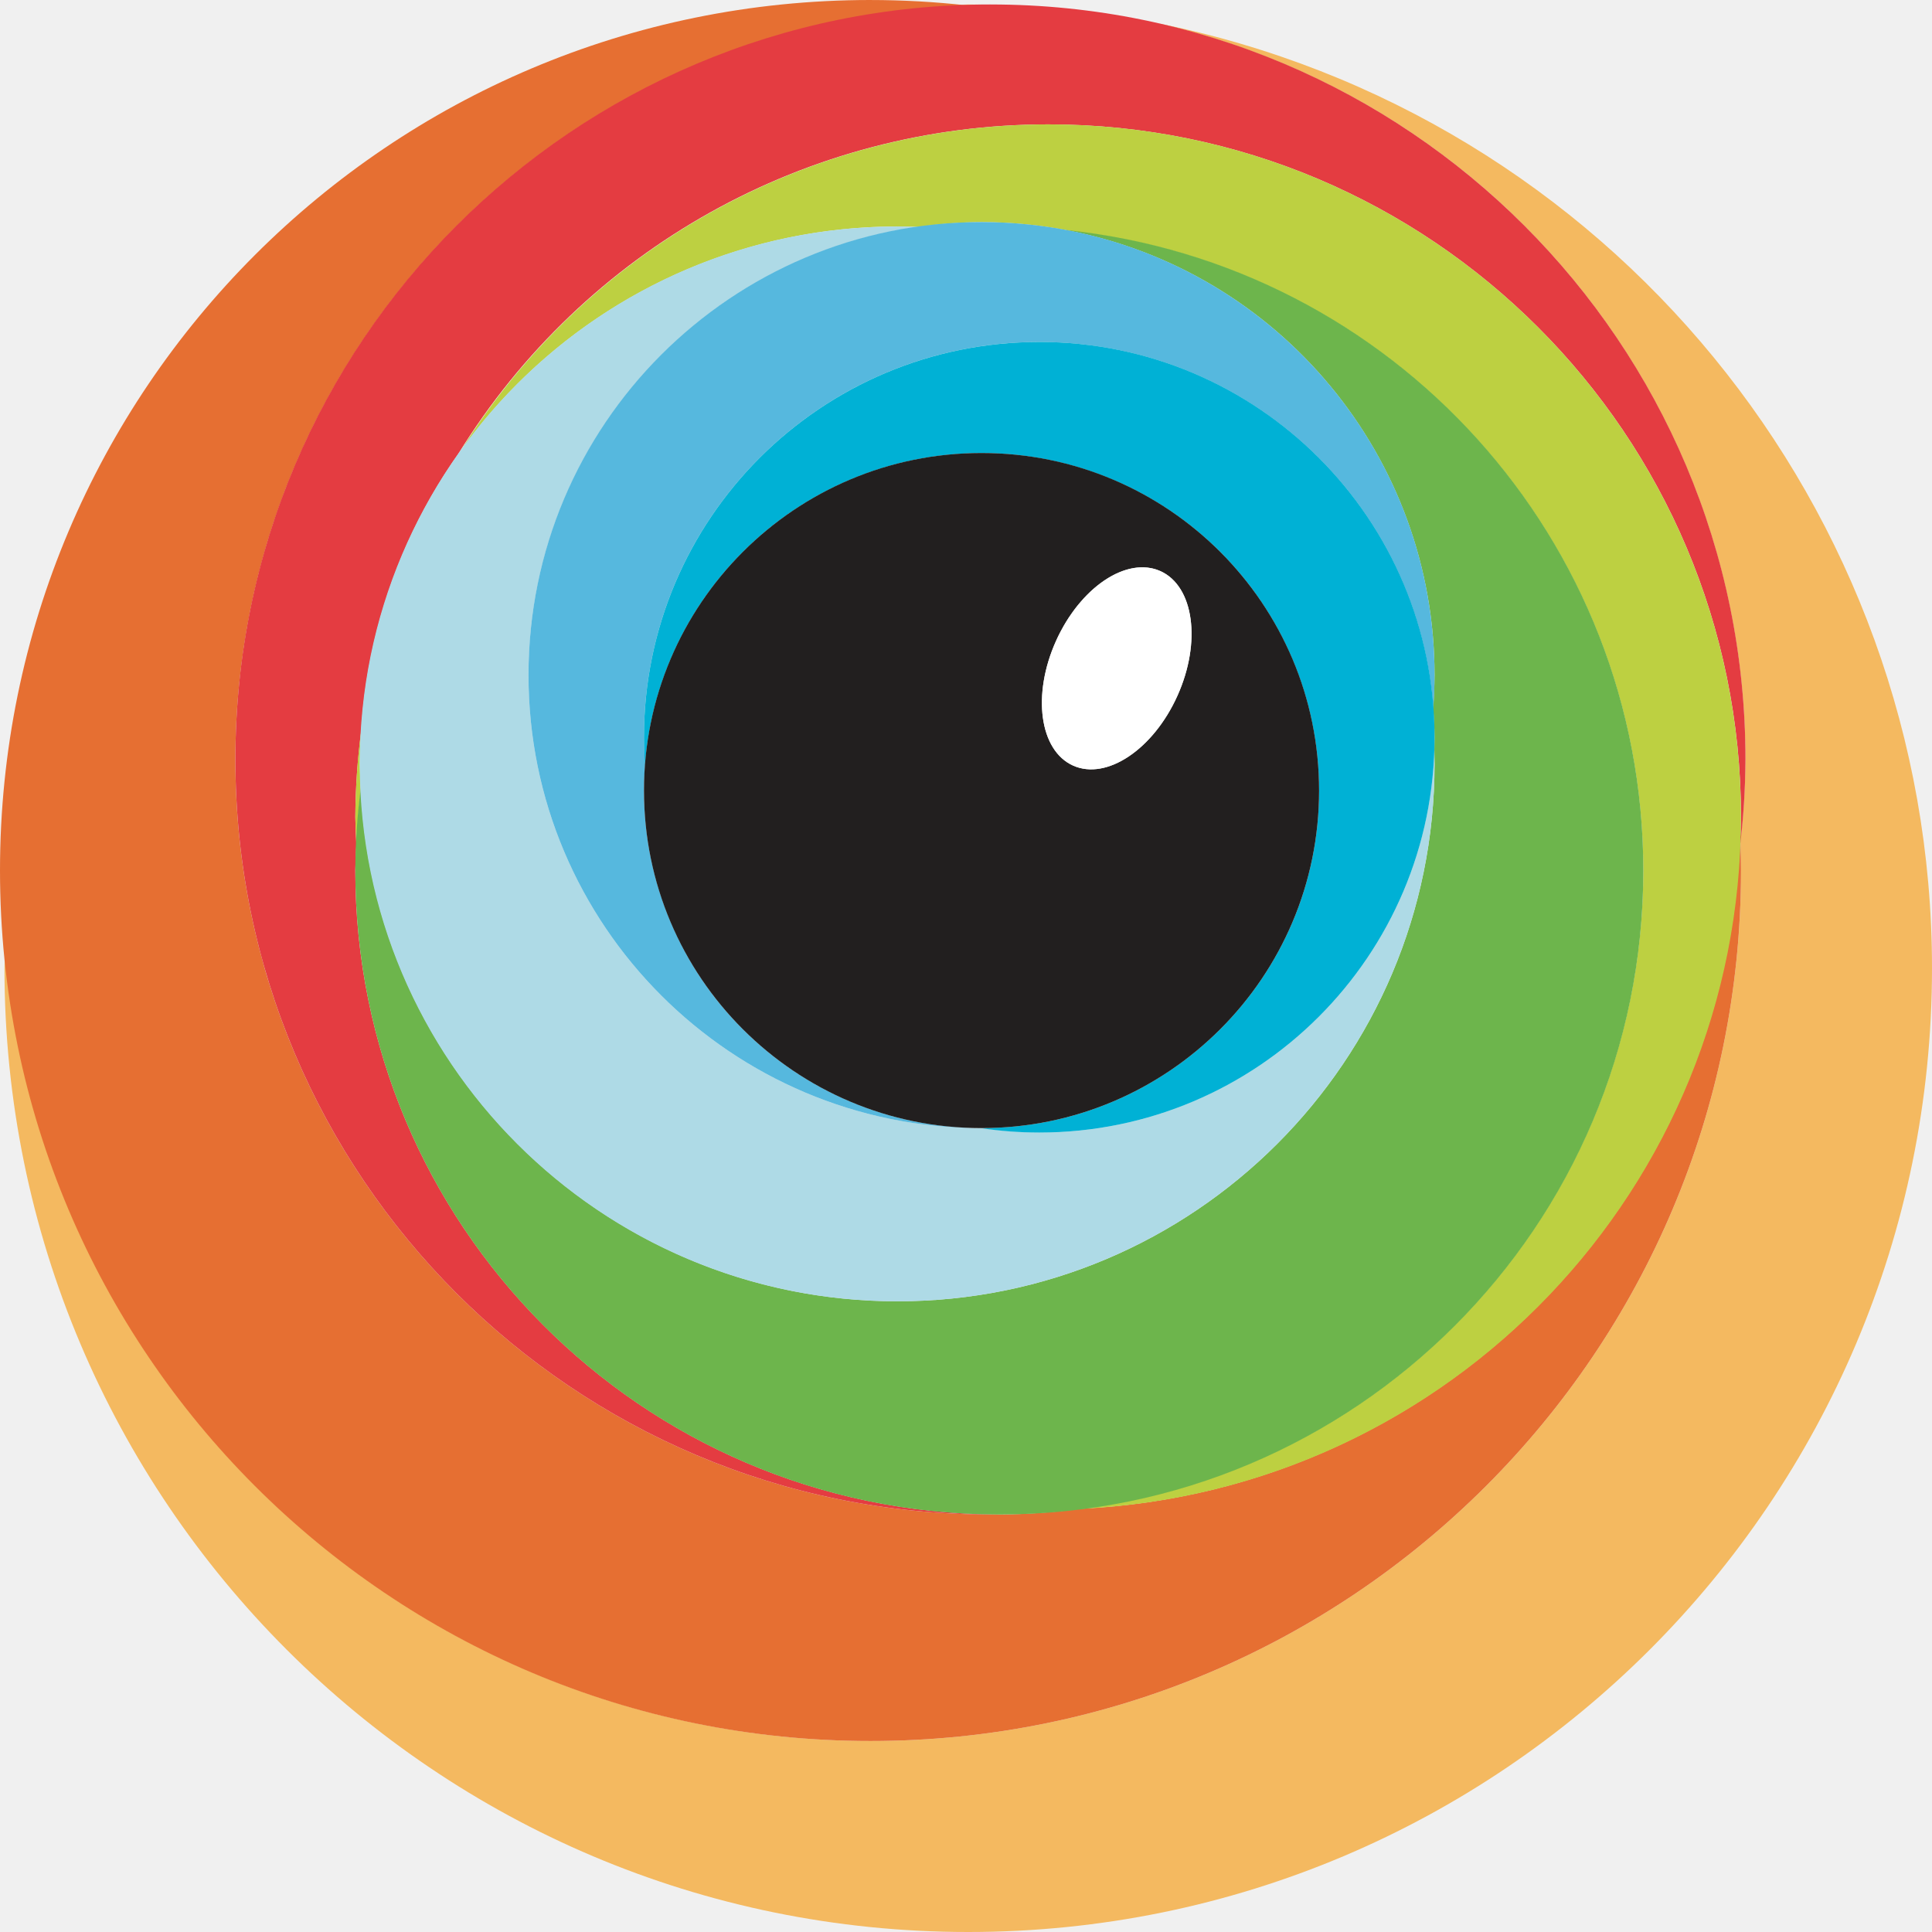
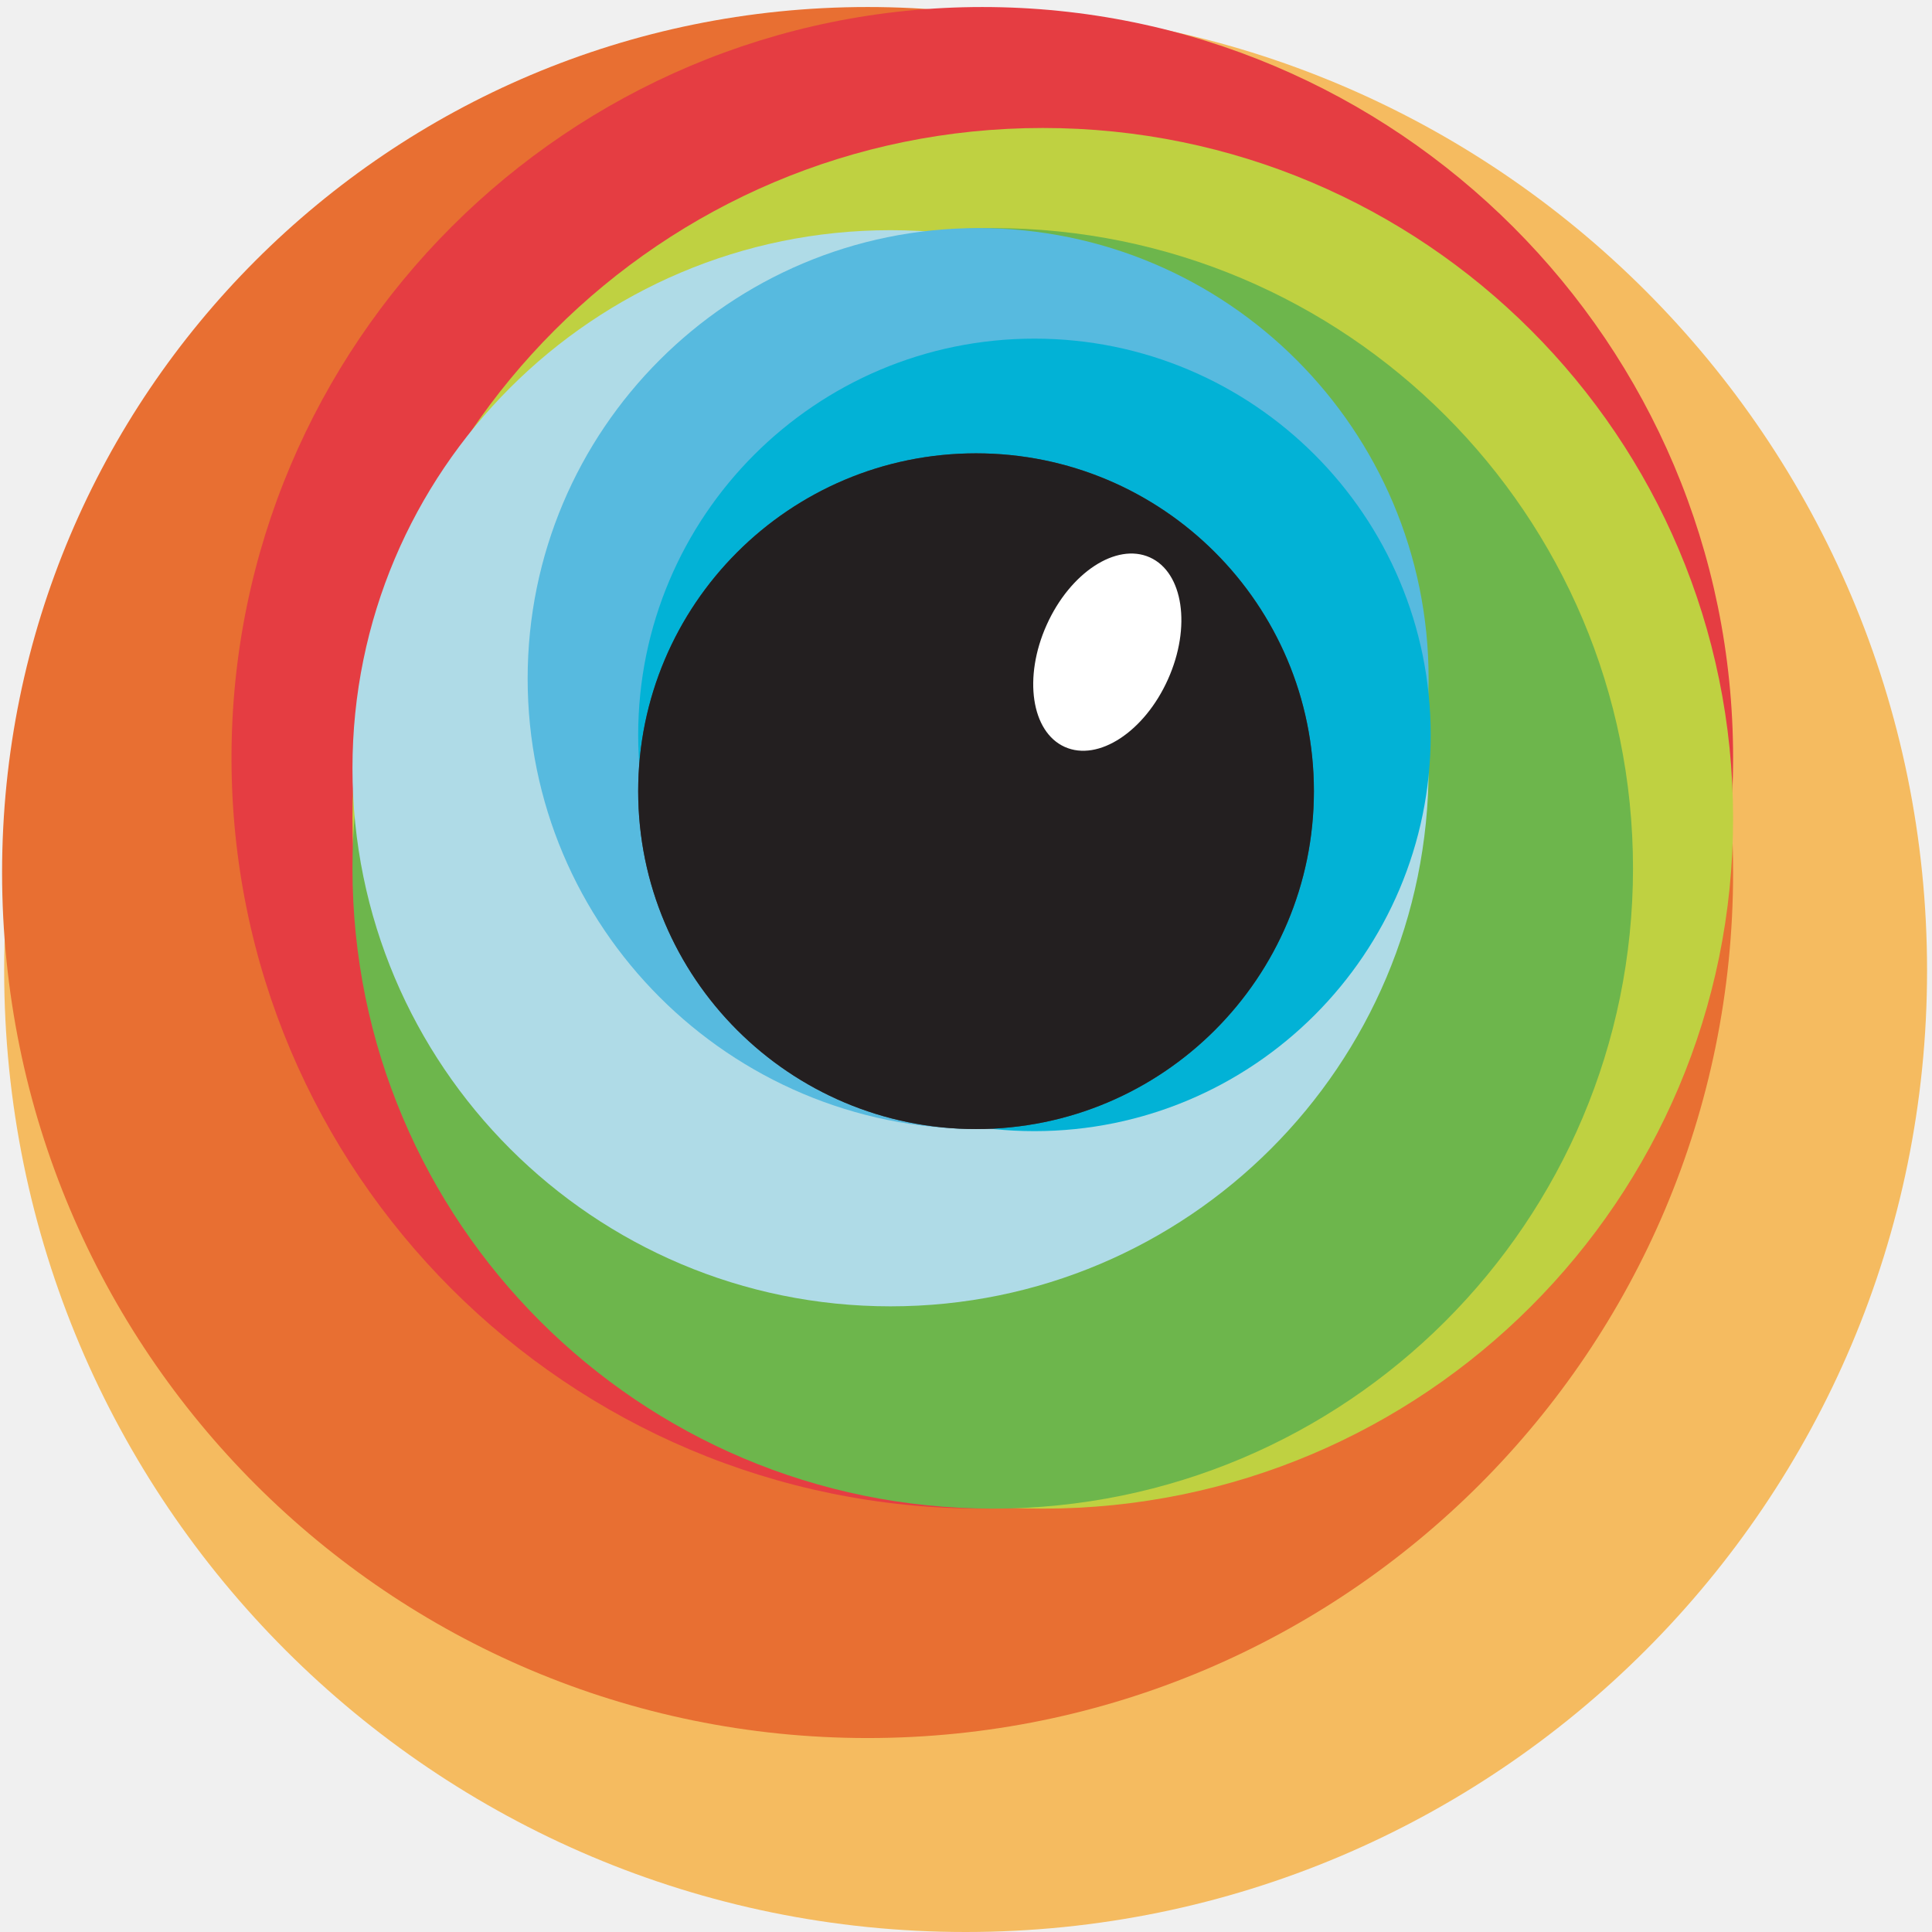
- <svg xmlns="http://www.w3.org/2000/svg" viewBox="0 0 128 128">
-   <path fill="#f4b960" d="M64.147.295a63.852 63.852 0 0 0-.505.017 57.673 57.673 0 0 1 .455.049 50.022 50.022 0 0 1 1.2-.052 63.852 63.852 0 0 0-1.15-.014zM76.68 1.538a50.022 50.022 0 0 1 38.96 48.78 50.022 50.022 0 0 1-.329 5.416 57.673 57.673 0 0 1 .036 1.94 57.673 57.673 0 0 1-57.673 57.672A57.673 57.673 0 0 1 .322 63.41a63.852 63.852 0 0 0-.026.737A63.852 63.852 0 0 0 64.148 128 63.852 63.852 0 0 0 128 64.147a63.852 63.852 0 0 0-51.32-62.61z" />
-   <path fill="#e66f32" d="M57.673 0A57.673 57.673 0 0 0 0 57.673a57.673 57.673 0 0 0 57.673 57.673 57.673 57.673 0 0 0 57.673-57.673 57.673 57.673 0 0 0-.037-1.948 50.022 50.022 0 0 1-.045.36 45.903 45.903 0 0 1-43.64 43.87 42.667 42.667 0 0 1-5.42.384 42.667 42.667 0 0 1-.3-.012 50.022 50.022 0 0 1-.287.012 50.022 50.022 0 0 1-50.022-50.023A50.022 50.022 0 0 1 64.063.358a57.673 57.673 0 0 0-6.39-.357z" />
-   <path fill="#e43c41" d="M65.618.295a50.022 50.022 0 0 0-50.022 50.022 50.022 50.022 0 0 0 50.022 50.022 50.022 50.022 0 0 0 .3-.01A42.667 42.667 0 0 1 23.54 57.672a42.667 42.667 0 0 1 .071-1.734 45.903 45.903 0 0 1-.07-1.797 45.903 45.903 0 0 1 .386-5.677 35.604 35.604 0 0 1 6.431-18.388A45.903 45.903 0 0 1 69.444 8.24a45.903 45.903 0 0 1 45.903 45.903 45.903 45.903 0 0 1-.08 2.043 50.022 50.022 0 0 0 .375-5.868A50.022 50.022 0 0 0 65.62.296z" />
-   <path fill="#bdd041" d="M69.443 8.24A45.903 45.903 0 0 0 30.53 29.852a35.604 35.604 0 0 1 28.908-14.846 35.604 35.604 0 0 1 1.405.032 30.014 30.014 0 0 1 4.186-.326 30.014 30.014 0 0 1 5.903.59 42.667 42.667 0 0 1 37.94 42.372 42.667 42.667 0 0 1-37.238 42.288 45.903 45.903 0 0 0 43.71-45.82 45.903 45.903 0 0 0-45.9-45.903zM23.931 48.39a45.903 45.903 0 0 0-.39 5.753 45.903 45.903 0 0 0 .066 1.792 42.667 42.667 0 0 1 .301-3.615 35.604 35.604 0 0 1-.074-1.708 35.604 35.604 0 0 1 .097-2.224z" />
-   <path fill="#6db54c" d="M70.61 15.238a30.014 30.014 0 0 1 24.433 29.488 30.014 30.014 0 0 1-.094 2.18 26.189 26.189 0 0 1 .094 1.938 26.189 26.189 0 0 1-.013.816 35.604 35.604 0 0 1 .013.951 35.604 35.604 0 0 1-35.604 35.604 35.604 35.604 0 0 1-35.538-33.998 42.667 42.667 0 0 0-.36 5.456 42.667 42.667 0 0 0 42.666 42.667 42.667 42.667 0 0 0 42.667-42.667 42.667 42.667 0 0 0-38.263-42.436z" />
-   <path fill="#aedae6" d="M59.438 15.007a35.604 35.604 0 0 0-35.604 35.604 35.604 35.604 0 0 0 35.604 35.604 35.604 35.604 0 0 0 35.604-35.604 35.604 35.604 0 0 0-.013-.943 26.189 26.189 0 0 1-26.176 25.366 26.189 26.189 0 0 1-3.776-.298 22.364 22.364 0 0 1-.049.003 30.014 30.014 0 0 1-30.014-30.014 30.014 30.014 0 0 1 25.772-29.691 35.604 35.604 0 0 0-1.346-.028z" />
-   <path fill="#56b8de" d="M65.029 14.712a30.014 30.014 0 0 0-30.014 30.014A30.014 30.014 0 0 0 65.029 74.74a22.364 22.364 0 0 1-5.788-.762 22.364 22.364 0 0 1-1.86-.587 22.364 22.364 0 0 1-5.179-2.695 22.364 22.364 0 0 1-1.547-1.189 22.364 22.364 0 0 1-1.439-1.318 22.364 22.364 0 0 1-2.506-2.986 22.364 22.364 0 0 1-4.045-12.827 22.364 22.364 0 0 1 .076-1.714 26.189 26.189 0 0 1-.077-1.817 26.189 26.189 0 0 1 26.19-26.189 26.189 26.189 0 0 1 26.108 24.247 30.014 30.014 0 0 0 .08-2.177 30.014 30.014 0 0 0-30.014-30.014z" />
-   <path fill="#00b1d5" d="M68.854 22.657a26.189 26.189 0 0 0-26.189 26.189 26.189 26.189 0 0 0 .069 1.88 22.364 22.364 0 0 1 .008-.196 22.364 22.364 0 0 1 .229-1.834 22.364 22.364 0 0 1 .379-1.81 22.364 22.364 0 0 1 1.198-3.493 22.364 22.364 0 0 1 .812-1.66 22.364 22.364 0 0 1 .946-1.588 22.364 22.364 0 0 1 3.577-4.221 22.364 22.364 0 0 1 1.41-1.195 22.364 22.364 0 0 1 1.505-1.073 22.364 22.364 0 0 1 1.587-.948 22.364 22.364 0 0 1 3.383-1.483 22.364 22.364 0 0 1 7.26-1.21 22.364 22.364 0 0 1 .618.007 22.364 22.364 0 0 1 1.23.067 22.364 22.364 0 0 1 1.224.136 22.364 22.364 0 0 1 5.912 1.672 22.364 22.364 0 0 1 1.115.526 22.364 22.364 0 0 1 2.134 1.231 22.364 22.364 0 0 1 .51.345 22.364 22.364 0 0 1 .995.73 22.364 22.364 0 0 1 .48.385 22.364 22.364 0 0 1 2.237 2.117 22.364 22.364 0 0 1 1.567 1.9 22.364 22.364 0 0 1 .357.503 22.364 22.364 0 0 1 .99 1.56 22.364 22.364 0 0 1 .857 1.638 22.364 22.364 0 0 1 .255.56 22.364 22.364 0 0 1 .464 1.143 22.364 22.364 0 0 1 .208.58 22.364 22.364 0 0 1 .369 1.176 22.364 22.364 0 0 1 .159.595 22.364 22.364 0 0 1 .472 2.42 22.364 22.364 0 0 1 .076.611 22.364 22.364 0 0 1 .059.612 22.364 22.364 0 0 1 .067 1.232 22.364 22.364 0 0 1 .01.616A22.364 22.364 0 0 1 65.027 74.74a22.364 22.364 0 0 1-.071-.003 26.189 26.189 0 0 0 3.898.297 26.189 26.189 0 0 0 26.189-26.189 26.189 26.189 0 0 0-26.19-26.189z" />
-   <path fill="#221f1f" d="M65.029 30.012a22.364 22.364 0 0 0-22.364 22.364A22.364 22.364 0 0 0 65.029 74.74a22.364 22.364 0 0 0 22.364-22.364 22.364 22.364 0 0 0-22.364-22.364zm10.707 7.575a4.414 7.062 24.166 0 1 1.14.248 4.414 7.062 24.166 0 1 1.136 8.25 4.414 7.062 24.166 0 1-6.918 4.637 4.414 7.062 24.166 0 1-1.135-8.25 4.414 7.062 24.166 0 1 5.776-4.884z" />
-   <path fill="#fff" d="M76.878 37.836a4.414 7.062 24.166 0 1 1.135 8.25 4.414 7.062 24.166 0 1-6.918 4.636 4.414 7.062 24.166 0 1-1.135-8.249 4.414 7.062 24.166 0 1 6.917-4.637z" />
+ <svg xmlns="http://www.w3.org/2000/svg" width="256px" height="256px" viewBox="0 0 256 256" version="1.1" preserveAspectRatio="xMidYMid">
+   <defs>
+     <radialGradient cx="50.141%" cy="50.003%" fx="50.141%" fy="50.003%" r="50.119%" id="radialGradient-1">
+       <stop stop-color="#797979" offset="0%" />
+       <stop stop-color="#4C4C4C" offset="100%" />
+     </radialGradient>
+   </defs>
+   <g>
+     <circle fill="#F5BB60" cx="127.949" cy="128.603" r="127.397" />
+     <circle fill="#E86F32" cx="114.961" cy="115.615" r="114.685" />
+     <circle fill="#E53D42" cx="130.16" cy="100.416" r="99.485" />
+     <circle fill="#BFD141" cx="138.174" cy="108.43" r="91.471" />
+     <circle fill="#6DB64C" cx="131.542" cy="115.062" r="84.839" />
+     <circle fill="#AFDBE7" cx="118.001" cy="101.798" r="71.298" />
+     <circle fill="#57BADF" cx="129.607" cy="89.915" r="59.691" />
+     <circle fill="#02B2D6" cx="137.069" cy="97.376" r="52.506" />
+     <circle fill="url(#radialGradient-1)" cx="129.331" cy="104.837" r="44.768" />
+     <circle fill="#231F20" cx="129.331" cy="104.837" r="44.768" />
+     <path d="M141.088,98.971 C145.527,100.963 151.648,96.955 154.76,90.02 C157.872,83.084 156.796,75.847 152.358,73.856 C147.919,71.864 141.798,75.872 138.686,82.807 C135.574,89.743 136.649,96.98 141.088,98.971 L141.088,98.971 Z" fill="#FFFFFF" />
+   </g>
</svg>
